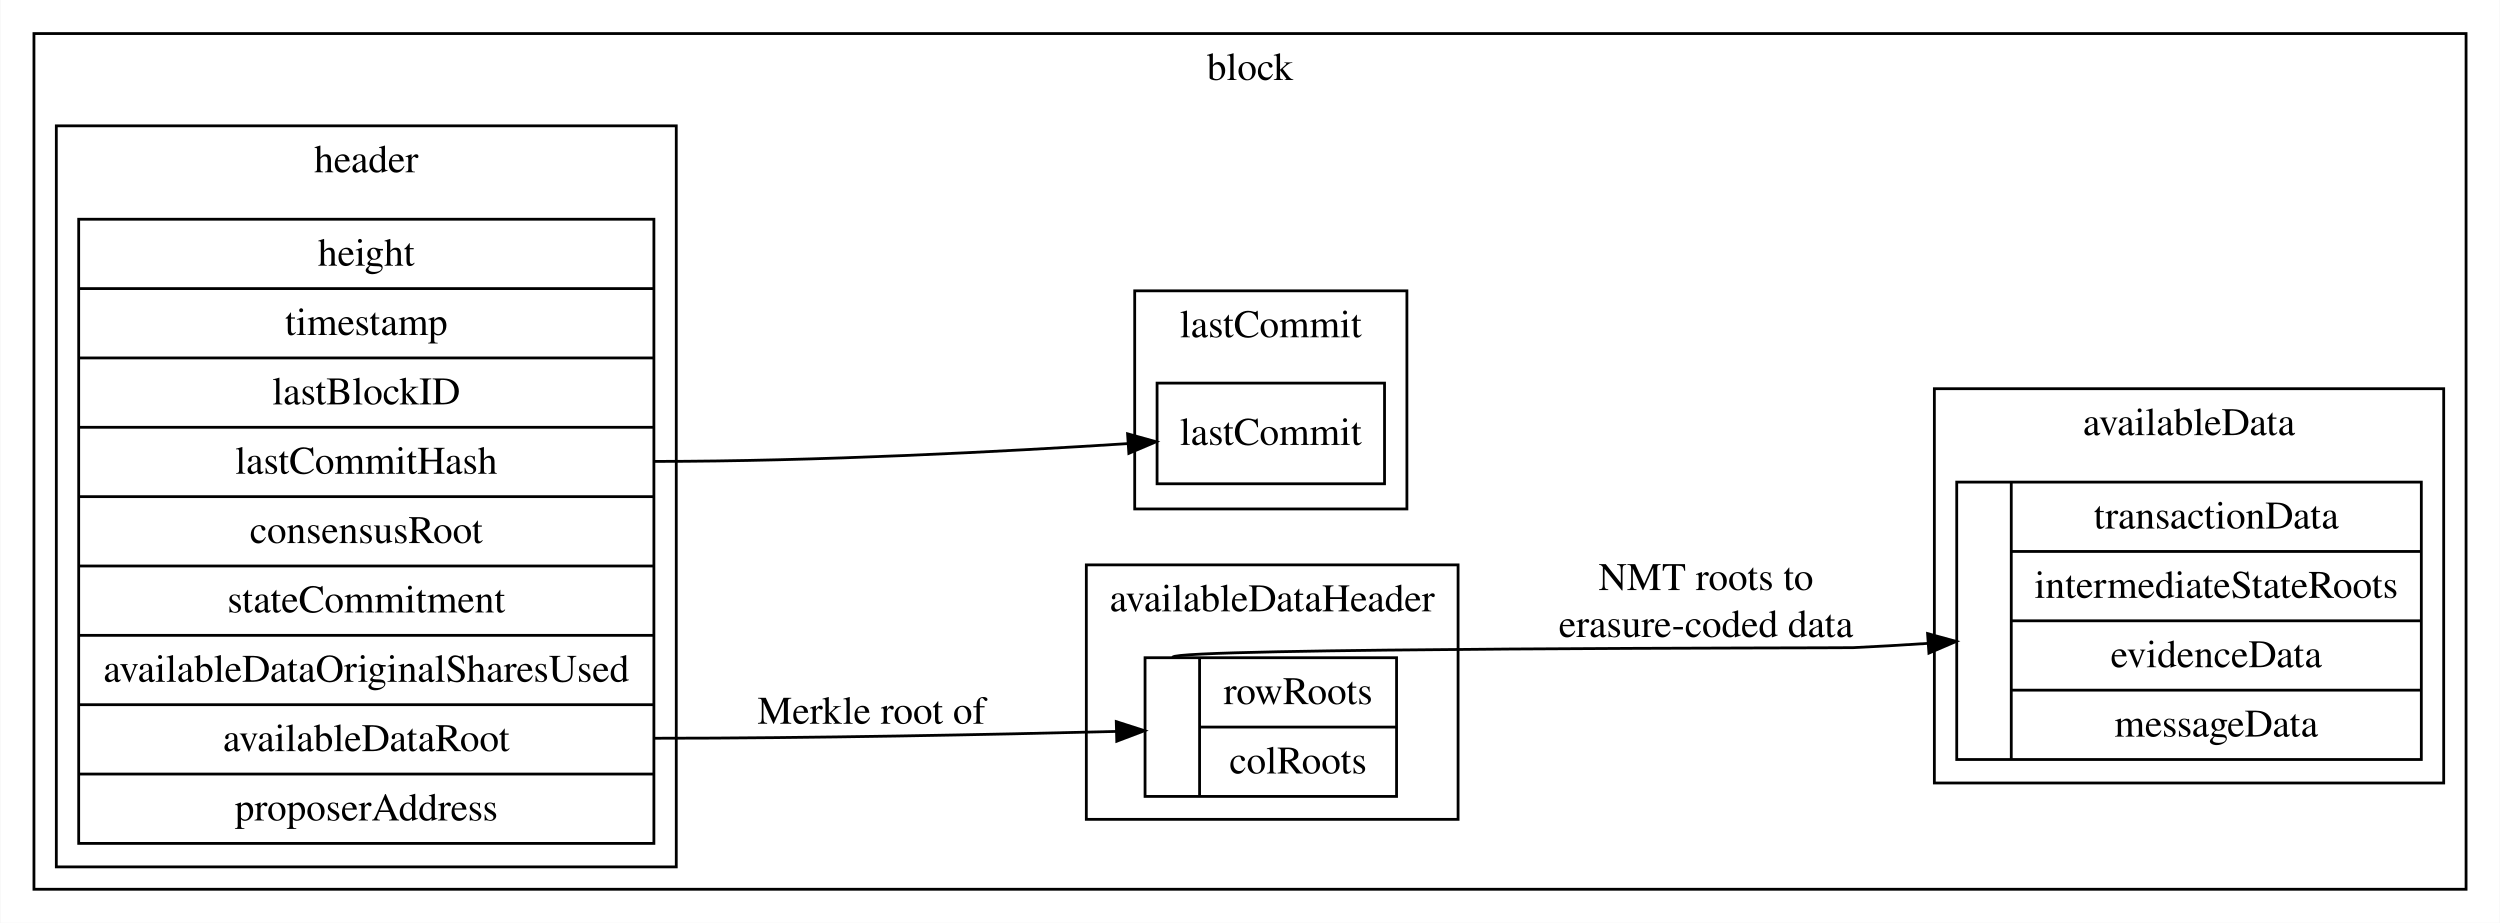
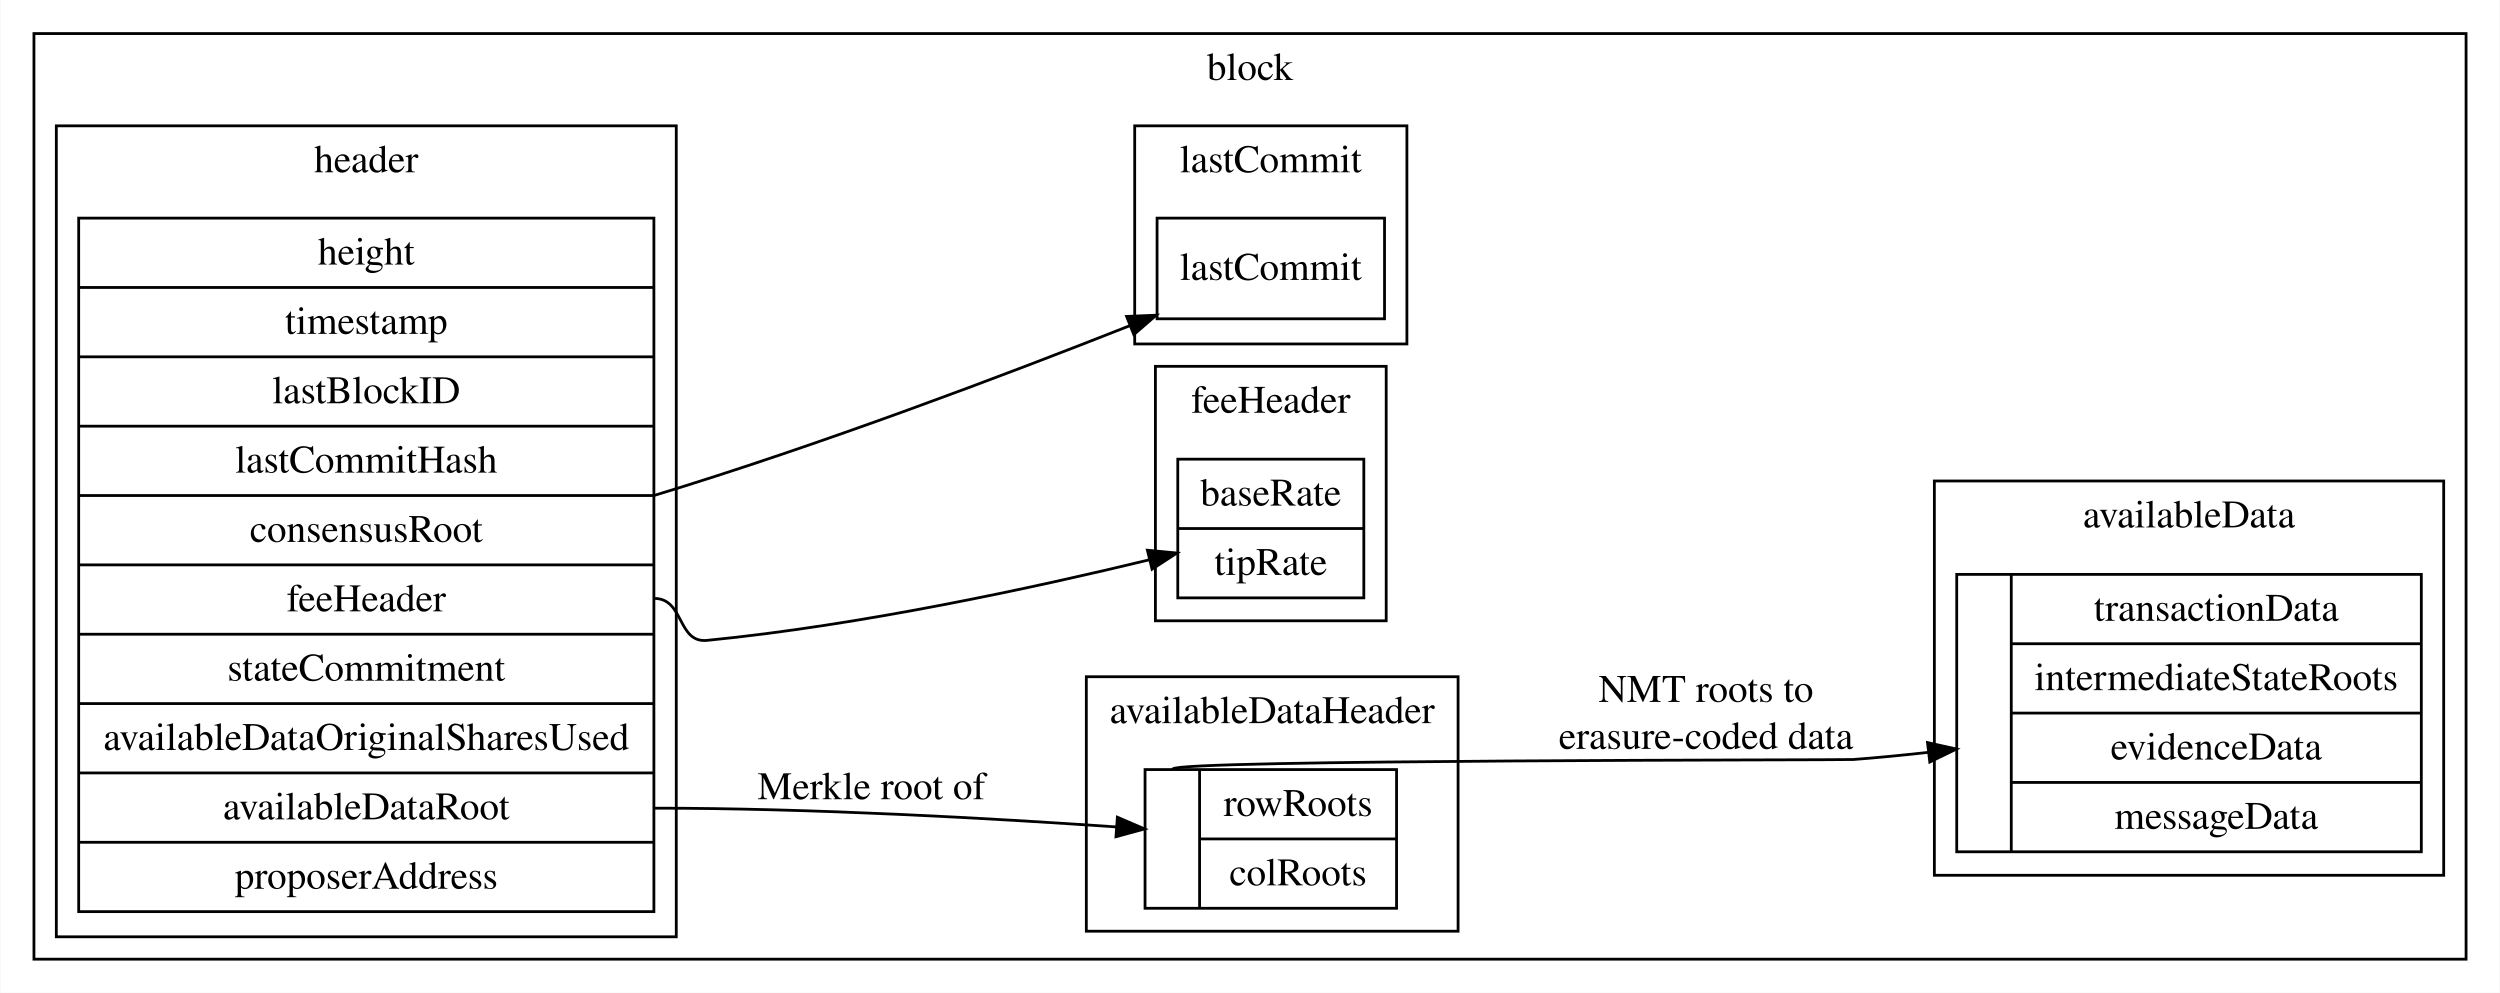
- <svg xmlns="http://www.w3.org/2000/svg" width="894pt" height="330pt" viewBox="0.00 0.00 893.72 330.00">
-   <g id="graph0" class="graph" transform="scale(1 1) rotate(0) translate(4 326)">
-     <polygon fill="#ffffff" stroke="transparent" points="-4,4 -4,-326 889.725,-326 889.725,4 -4,4" />
+ <svg xmlns="http://www.w3.org/2000/svg" width="894pt" height="355pt" viewBox="0.00 0.00 893.72 355.00">
+   <g id="graph0" class="graph" transform="scale(1 1) rotate(0) translate(4 351)">
+     <polygon fill="#ffffff" stroke="transparent" points="-4,4 -4,-351 889.725,-351 889.725,4 -4,4" />
    <g id="clust1" class="cluster">
-       <polygon fill="none" stroke="#000000" points="8,-8 8,-314 877.725,-314 877.725,-8 8,-8" />
-       <text text-anchor="middle" x="442.862" y="-297.4" font-family="Times,serif" font-size="14.00" fill="#000000">block</text>
+       <polygon fill="none" stroke="#000000" points="8,-8 8,-339 877.725,-339 877.725,-8 8,-8" />
+       <text text-anchor="middle" x="442.862" y="-322.4" font-family="Times,serif" font-size="14.00" fill="#000000">block</text>
    </g>
    <g id="clust2" class="cluster">
-       <polygon fill="none" stroke="#000000" points="384.33,-33 384.33,-124 517.269,-124 517.269,-33 384.33,-33" />
-       <text text-anchor="middle" x="450.799" y="-107.4" font-family="Times,serif" font-size="14.00" fill="#000000">availableDataHeader</text>
+       <polygon fill="none" stroke="#000000" points="384.33,-18 384.33,-109 517.269,-109 517.269,-18 384.33,-18" />
+       <text text-anchor="middle" x="450.799" y="-92.4" font-family="Times,serif" font-size="14.00" fill="#000000">availableDataHeader</text>
    </g>
    <g id="clust3" class="cluster">
-       <polygon fill="none" stroke="#000000" points="687.588,-46 687.588,-187 869.725,-187 869.725,-46 687.588,-46" />
-       <text text-anchor="middle" x="778.656" y="-170.4" font-family="Times,serif" font-size="14.00" fill="#000000">availableData</text>
+       <polygon fill="none" stroke="#000000" points="687.588,-38 687.588,-179 869.725,-179 869.725,-38 687.588,-38" />
+       <text text-anchor="middle" x="778.656" y="-162.4" font-family="Times,serif" font-size="14.00" fill="#000000">availableData</text>
    </g>
    <g id="clust4" class="cluster">
-       <polygon fill="none" stroke="#000000" points="401.63,-144 401.63,-222 498.969,-222 498.969,-144 401.63,-144" />
-       <text text-anchor="middle" x="450.299" y="-205.4" font-family="Times,serif" font-size="14.00" fill="#000000">lastCommit</text>
+       <polygon fill="none" stroke="#000000" points="409.034,-129 409.034,-220 491.564,-220 491.564,-129 409.034,-129" />
+       <text text-anchor="middle" x="450.299" y="-203.4" font-family="Times,serif" font-size="14.00" fill="#000000">feeHeader</text>
    </g>
    <g id="clust5" class="cluster">
-       <polygon fill="none" stroke="#000000" points="16,-16 16,-281 237.693,-281 237.693,-16 16,-16" />
-       <text text-anchor="middle" x="126.847" y="-264.4" font-family="Times,serif" font-size="14.00" fill="#000000">header</text>
+       <polygon fill="none" stroke="#000000" points="401.63,-228 401.63,-306 498.969,-306 498.969,-228 401.63,-228" />
+       <text text-anchor="middle" x="450.299" y="-289.4" font-family="Times,serif" font-size="14.00" fill="#000000">lastCommit</text>
+     </g>
+     <g id="clust6" class="cluster">
+       <polygon fill="none" stroke="#000000" points="16,-16 16,-306 237.693,-306 237.693,-16 16,-16" />
+       <text text-anchor="middle" x="126.847" y="-289.4" font-family="Times,serif" font-size="14.00" fill="#000000">header</text>
    </g>
    <g id="node1" class="node">
-       <polygon fill="none" stroke="#000000" points="405.33,-41.2 405.33,-90.8 495.269,-90.8 495.269,-41.2 405.33,-41.2" />
-       <text text-anchor="middle" x="415.08" y="-61.8" font-family="Times,serif" font-size="14.00" fill="#000000"> </text>
-       <polyline fill="none" stroke="#000000" points="424.83,-41.2 424.83,-90.8 " />
-       <text text-anchor="middle" x="460.049" y="-74.2" font-family="Times,serif" font-size="14.00" fill="#000000">rowRoots</text>
-       <polyline fill="none" stroke="#000000" points="424.83,-66 495.269,-66 " />
-       <text text-anchor="middle" x="460.049" y="-49.4" font-family="Times,serif" font-size="14.00" fill="#000000">colRoots</text>
+       <polygon fill="none" stroke="#000000" points="405.33,-26.2 405.33,-75.8 495.269,-75.8 495.269,-26.2 405.33,-26.2" />
+       <text text-anchor="middle" x="415.08" y="-46.8" font-family="Times,serif" font-size="14.00" fill="#000000"> </text>
+       <polyline fill="none" stroke="#000000" points="424.83,-26.2 424.83,-75.8 " />
+       <text text-anchor="middle" x="460.049" y="-59.2" font-family="Times,serif" font-size="14.00" fill="#000000">rowRoots</text>
+       <polyline fill="none" stroke="#000000" points="424.83,-51 495.269,-51 " />
+       <text text-anchor="middle" x="460.049" y="-34.4" font-family="Times,serif" font-size="14.00" fill="#000000">colRoots</text>
    </g>
    <g id="node2" class="node">
-       <polygon fill="none" stroke="#000000" points="695.588,-54.4 695.588,-153.6 861.725,-153.6 861.725,-54.4 695.588,-54.4" />
-       <text text-anchor="middle" x="705.338" y="-99.8" font-family="Times,serif" font-size="14.00" fill="#000000"> </text>
-       <polyline fill="none" stroke="#000000" points="715.088,-54.4 715.088,-153.6 " />
-       <text text-anchor="middle" x="788.406" y="-137" font-family="Times,serif" font-size="14.00" fill="#000000">transactionData</text>
-       <polyline fill="none" stroke="#000000" points="715.088,-128.8 861.725,-128.8 " />
-       <text text-anchor="middle" x="788.406" y="-112.2" font-family="Times,serif" font-size="14.00" fill="#000000">intermediateStateRoots</text>
-       <polyline fill="none" stroke="#000000" points="715.088,-104 861.725,-104 " />
-       <text text-anchor="middle" x="788.406" y="-87.4" font-family="Times,serif" font-size="14.00" fill="#000000">evidenceData</text>
-       <polyline fill="none" stroke="#000000" points="715.088,-79.2 861.725,-79.2 " />
-       <text text-anchor="middle" x="788.406" y="-62.6" font-family="Times,serif" font-size="14.00" fill="#000000">messageData</text>
+       <polygon fill="none" stroke="#000000" points="695.588,-46.4 695.588,-145.6 861.725,-145.6 861.725,-46.4 695.588,-46.4" />
+       <text text-anchor="middle" x="705.338" y="-91.8" font-family="Times,serif" font-size="14.00" fill="#000000"> </text>
+       <polyline fill="none" stroke="#000000" points="715.088,-46.4 715.088,-145.6 " />
+       <text text-anchor="middle" x="788.406" y="-129" font-family="Times,serif" font-size="14.00" fill="#000000">transactionData</text>
+       <polyline fill="none" stroke="#000000" points="715.088,-120.8 861.725,-120.8 " />
+       <text text-anchor="middle" x="788.406" y="-104.2" font-family="Times,serif" font-size="14.00" fill="#000000">intermediateStateRoots</text>
+       <polyline fill="none" stroke="#000000" points="715.088,-96 861.725,-96 " />
+       <text text-anchor="middle" x="788.406" y="-79.4" font-family="Times,serif" font-size="14.00" fill="#000000">evidenceData</text>
+       <polyline fill="none" stroke="#000000" points="715.088,-71.2 861.725,-71.2 " />
+       <text text-anchor="middle" x="788.406" y="-54.6" font-family="Times,serif" font-size="14.00" fill="#000000">messageData</text>
+     </g>
+     <g id="edge4" class="edge">
+       <path fill="none" stroke="#000000" d="M415.299,-76C415.299,-79.379 655.218,-79.144 658.588,-79.4 667.278,-80.059 676.299,-80.939 685.316,-81.952" />
+       <polygon fill="#000000" stroke="#000000" points="685.136,-85.455 695.476,-83.146 685.954,-78.502 685.136,-85.455" />
+       <text text-anchor="middle" x="605.928" y="-100" font-family="Times,serif" font-size="14.00" fill="#000000">NMT roots to</text>
+       <text text-anchor="middle" x="605.928" y="-83.2" font-family="Times,serif" font-size="14.00" fill="#000000">erasure-coded data</text>
+     </g>
+     <g id="node3" class="node">
+       <polygon fill="none" stroke="#000000" points="417.034,-137.2 417.034,-186.8 483.564,-186.8 483.564,-137.2 417.034,-137.2" />
+       <text text-anchor="middle" x="450.299" y="-170.2" font-family="Times,serif" font-size="14.00" fill="#000000">baseRate</text>
+       <polyline fill="none" stroke="#000000" points="417.034,-162 483.564,-162 " />
+       <text text-anchor="middle" x="450.299" y="-145.4" font-family="Times,serif" font-size="14.00" fill="#000000">tipRate</text>
+     </g>
+     <g id="node4" class="node">
+       <polygon fill="none" stroke="#000000" points="409.63,-237 409.63,-273 490.969,-273 490.969,-237 409.63,-237" />
+       <text text-anchor="middle" x="450.299" y="-250.9" font-family="Times,serif" font-size="14.00" fill="#000000">lastCommit</text>
+     </g>
+     <g id="node5" class="node">
+       <polygon fill="none" stroke="#000000" points="24,-25 24,-273 229.693,-273 229.693,-25 24,-25" />
+       <text text-anchor="middle" x="126.847" y="-256.4" font-family="Times,serif" font-size="14.00" fill="#000000">height</text>
+       <polyline fill="none" stroke="#000000" points="24,-248.2 229.693,-248.2 " />
+       <text text-anchor="middle" x="126.847" y="-231.6" font-family="Times,serif" font-size="14.00" fill="#000000">timestamp</text>
+       <polyline fill="none" stroke="#000000" points="24,-223.4 229.693,-223.4 " />
+       <text text-anchor="middle" x="126.847" y="-206.8" font-family="Times,serif" font-size="14.00" fill="#000000">lastBlockID</text>
+       <polyline fill="none" stroke="#000000" points="24,-198.6 229.693,-198.6 " />
+       <text text-anchor="middle" x="126.847" y="-182" font-family="Times,serif" font-size="14.00" fill="#000000">lastCommitHash</text>
+       <polyline fill="none" stroke="#000000" points="24,-173.8 229.693,-173.8 " />
+       <text text-anchor="middle" x="126.847" y="-157.2" font-family="Times,serif" font-size="14.00" fill="#000000">consensusRoot</text>
+       <polyline fill="none" stroke="#000000" points="24,-149 229.693,-149 " />
+       <text text-anchor="middle" x="126.847" y="-132.4" font-family="Times,serif" font-size="14.00" fill="#000000">feeHeader</text>
+       <polyline fill="none" stroke="#000000" points="24,-124.2 229.693,-124.2 " />
+       <text text-anchor="middle" x="126.847" y="-107.6" font-family="Times,serif" font-size="14.00" fill="#000000">stateCommitment</text>
+       <polyline fill="none" stroke="#000000" points="24,-99.4 229.693,-99.4 " />
+       <text text-anchor="middle" x="126.847" y="-82.8" font-family="Times,serif" font-size="14.00" fill="#000000">availableDataOriginalSharesUsed</text>
+       <polyline fill="none" stroke="#000000" points="24,-74.6 229.693,-74.6 " />
+       <text text-anchor="middle" x="126.847" y="-58" font-family="Times,serif" font-size="14.00" fill="#000000">availableDataRoot</text>
+       <polyline fill="none" stroke="#000000" points="24,-49.8 229.693,-49.8 " />
+       <text text-anchor="middle" x="126.847" y="-33.2" font-family="Times,serif" font-size="14.00" fill="#000000">proposerAddress</text>
    </g>
    <g id="edge3" class="edge">
-       <path fill="none" stroke="#000000" d="M415.299,-91C415.299,-94.379 655.212,-94.242 658.588,-94.4 667.239,-94.806 676.233,-95.332 685.233,-95.928" />
-       <polygon fill="#000000" stroke="#000000" points="685.162,-99.431 695.379,-96.628 685.644,-92.448 685.162,-99.431" />
-       <text text-anchor="middle" x="605.928" y="-115" font-family="Times,serif" font-size="14.00" fill="#000000">NMT roots to</text>
-       <text text-anchor="middle" x="605.928" y="-98.2" font-family="Times,serif" font-size="14.00" fill="#000000">erasure-coded data</text>
-     </g>
-     <g id="node3" class="node">
-       <polygon fill="none" stroke="#000000" points="409.63,-153 409.63,-189 490.969,-189 490.969,-153 409.63,-153" />
-       <text text-anchor="middle" x="450.299" y="-166.9" font-family="Times,serif" font-size="14.00" fill="#000000">lastCommit</text>
-     </g>
-     <g id="node4" class="node">
-       <polygon fill="none" stroke="#000000" points="24,-24.4 24,-247.6 229.693,-247.6 229.693,-24.4 24,-24.4" />
-       <text text-anchor="middle" x="126.847" y="-231" font-family="Times,serif" font-size="14.00" fill="#000000">height</text>
-       <polyline fill="none" stroke="#000000" points="24,-222.8 229.693,-222.8 " />
-       <text text-anchor="middle" x="126.847" y="-206.2" font-family="Times,serif" font-size="14.00" fill="#000000">timestamp</text>
-       <polyline fill="none" stroke="#000000" points="24,-198 229.693,-198 " />
-       <text text-anchor="middle" x="126.847" y="-181.4" font-family="Times,serif" font-size="14.00" fill="#000000">lastBlockID</text>
-       <polyline fill="none" stroke="#000000" points="24,-173.2 229.693,-173.2 " />
-       <text text-anchor="middle" x="126.847" y="-156.6" font-family="Times,serif" font-size="14.00" fill="#000000">lastCommitHash</text>
-       <polyline fill="none" stroke="#000000" points="24,-148.4 229.693,-148.4 " />
-       <text text-anchor="middle" x="126.847" y="-131.8" font-family="Times,serif" font-size="14.00" fill="#000000">consensusRoot</text>
-       <polyline fill="none" stroke="#000000" points="24,-123.6 229.693,-123.6 " />
-       <text text-anchor="middle" x="126.847" y="-107" font-family="Times,serif" font-size="14.00" fill="#000000">stateCommitment</text>
-       <polyline fill="none" stroke="#000000" points="24,-98.8 229.693,-98.8 " />
-       <text text-anchor="middle" x="126.847" y="-82.2" font-family="Times,serif" font-size="14.00" fill="#000000">availableDataOriginalSharesUsed</text>
-       <polyline fill="none" stroke="#000000" points="24,-74 229.693,-74 " />
-       <text text-anchor="middle" x="126.847" y="-57.4" font-family="Times,serif" font-size="14.00" fill="#000000">availableDataRoot</text>
-       <polyline fill="none" stroke="#000000" points="24,-49.2 229.693,-49.2 " />
-       <text text-anchor="middle" x="126.847" y="-32.6" font-family="Times,serif" font-size="14.00" fill="#000000">proposerAddress</text>
+       <path fill="none" stroke="#000000" d="M229.846,-62C286.195,-62 350.546,-58.371 395.114,-55.282" />
+       <polygon fill="#000000" stroke="#000000" points="395.427,-58.768 405.156,-54.571 394.933,-51.786 395.427,-58.768" />
+       <text text-anchor="middle" x="307.511" y="-65.2" font-family="Times,serif" font-size="14.00" fill="#000000">Merkle root of</text>
    </g>
    <g id="edge2" class="edge">
-       <path fill="none" stroke="#000000" d="M229.846,-62C286.135,-62 350.494,-63.32 395.081,-64.443" />
-       <polygon fill="#000000" stroke="#000000" points="395.04,-67.943 405.127,-64.701 395.22,-60.945 395.04,-67.943" />
-       <text text-anchor="middle" x="307.511" y="-67.2" font-family="Times,serif" font-size="14.00" fill="#000000">Merkle root of</text>
+       <path fill="none" stroke="#000000" d="M229.846,-137C240.552,-137 238.039,-120.953 248.693,-122 303.856,-127.42 366.304,-140.989 406.885,-150.823" />
+       <polygon fill="#000000" stroke="#000000" points="406.168,-154.251 416.714,-153.236 407.836,-147.453 406.168,-154.251" />
    </g>
    <g id="edge1" class="edge">
-       <path fill="none" stroke="#000000" d="M229.846,-161C287.961,-161 354.603,-164.511 399.265,-167.372" />
-       <polygon fill="#000000" stroke="#000000" points="399.081,-170.867 409.288,-168.027 399.537,-163.882 399.081,-170.867" />
+       <path fill="none" stroke="#000000" d="M229.429,-173.72C229.517,-173.747 229.605,-173.773 229.693,-173.8 288.998,-191.798 355.571,-217.016 399.921,-234.555" />
+       <polygon fill="#000000" stroke="#000000" points="398.727,-237.847 409.313,-238.286 401.311,-231.341 398.727,-237.847" />
    </g>
  </g>
</svg>
